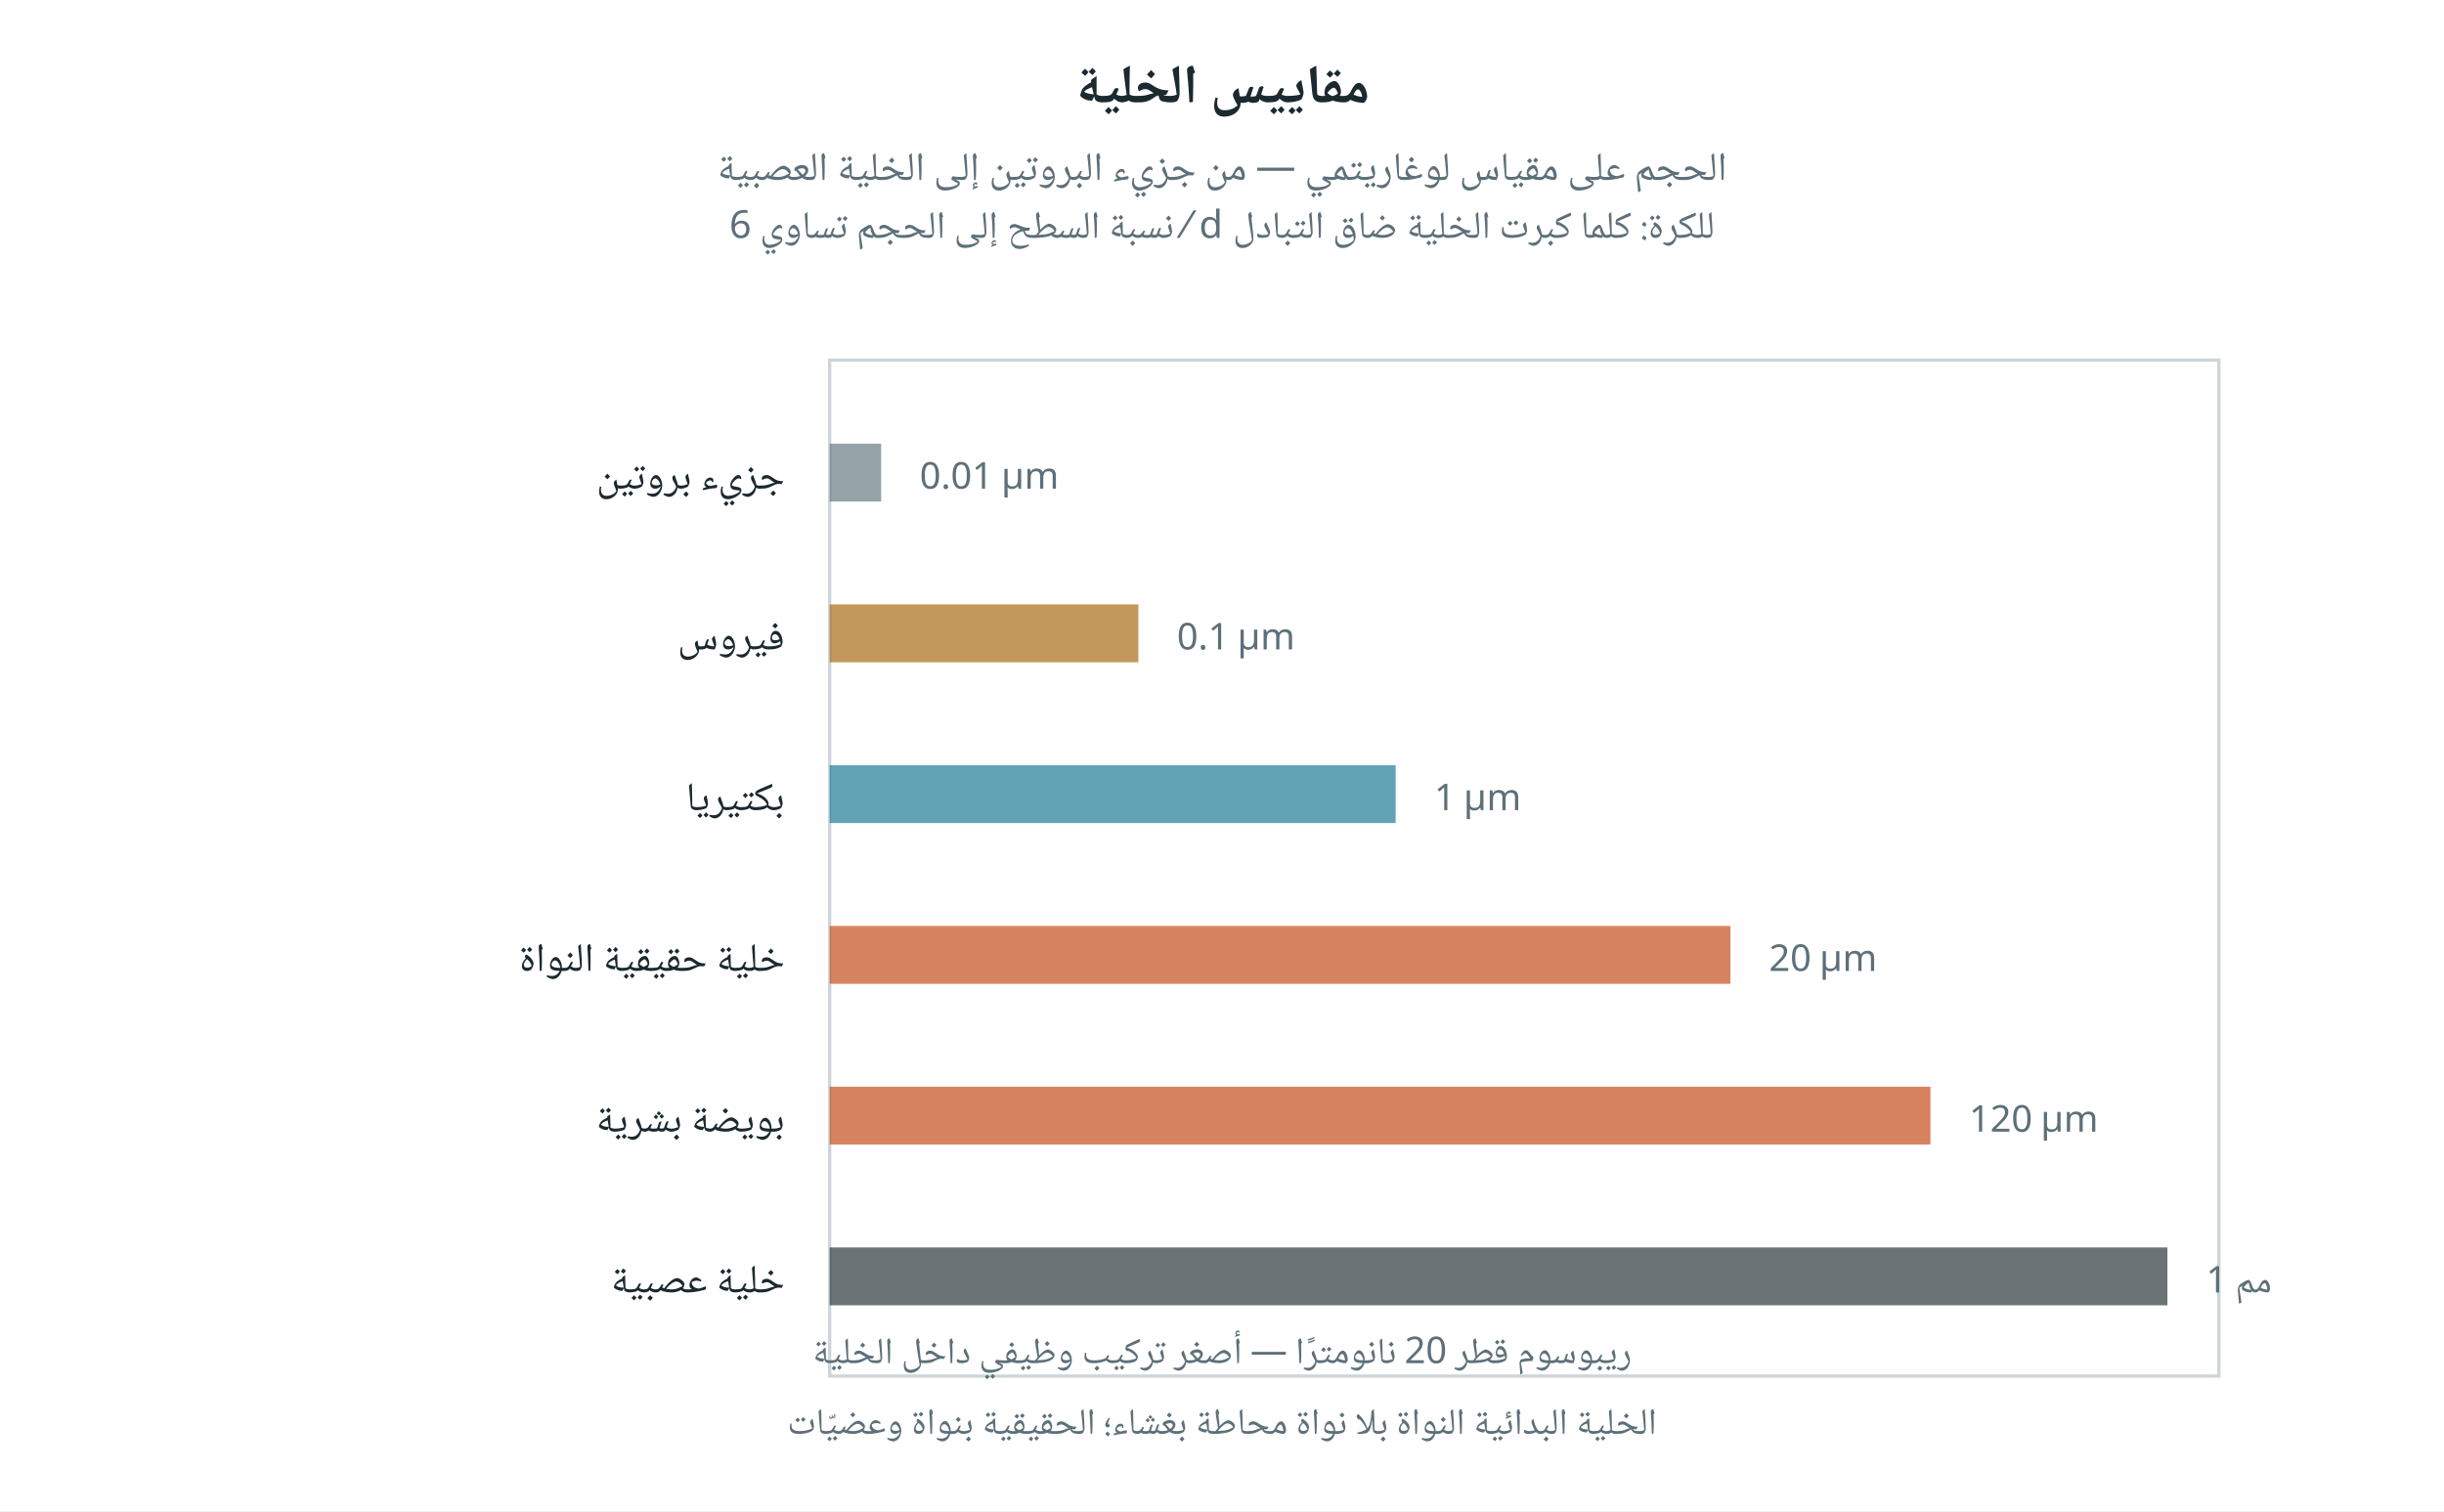
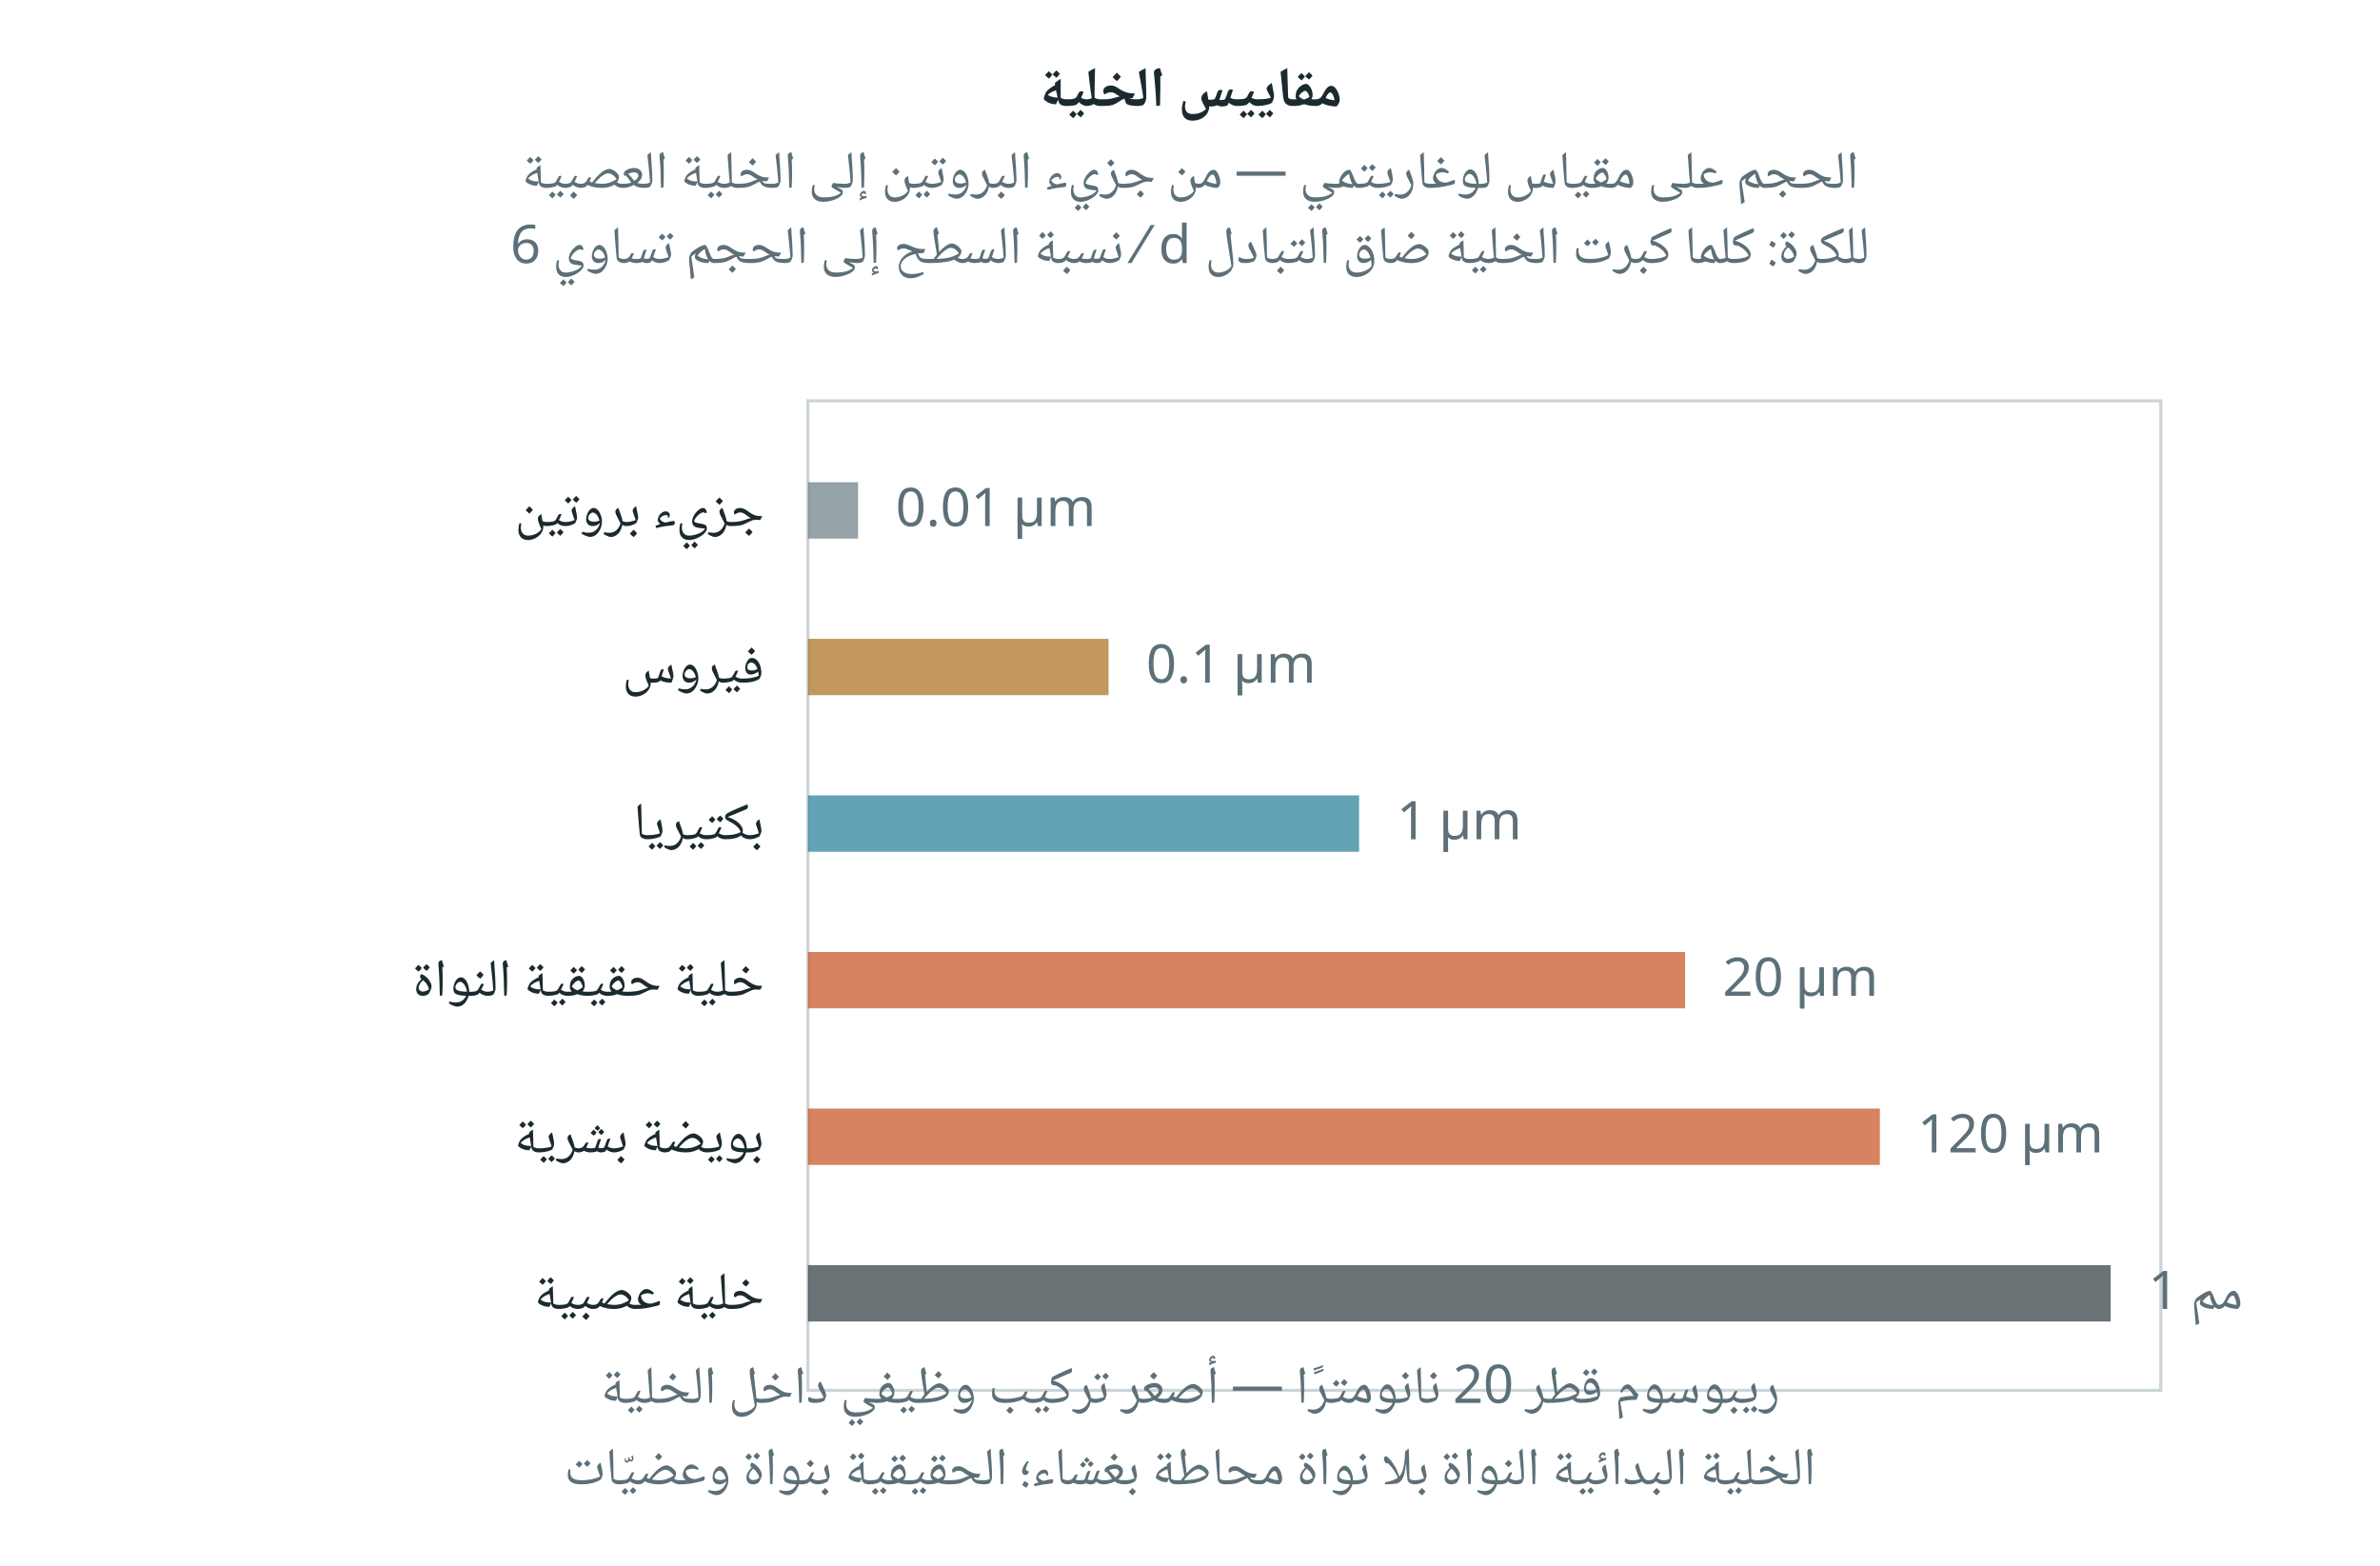
- <svg xmlns="http://www.w3.org/2000/svg" width="760" height="470" viewBox="0 0 760 470" role="img" aria-labelledby="t">
-   <rect width="760" height="470" fill="#ffffff" />
+ <svg xmlns="http://www.w3.org/2000/svg" width="760" height="500" viewBox="0 0 760 500" role="img" aria-labelledby="t">
+   <rect width="760" height="500" fill="#ffffff" />
  <g font-family="'Segoe UI', 'Noto Naskh Arabic', system-ui, sans-serif">
-     <text x="380" y="32" font-size="17" font-weight="700" fill="#1b2a2f" text-anchor="middle">مقاييس الخلية</text>
-     <text x="380" y="56" font-size="12.5" fill="#5d7079" text-anchor="middle">الحجم على مقياس لوغاريتمي — من جزيء البروتين إلى الخلية العصبية</text>
-     <text x="380" y="74" font-size="12" fill="#5d7079" text-anchor="middle">نسبة السطح إلى الحجم تساوي 6 ⁄ d للكرة: كلما كبرت الخلية ضاق التبادل</text>
-     <rect x="258" y="112" width="432" height="316" fill="#ffffff" stroke="#cbd5d9" stroke-width="1" />
-     <text x="244.0" y="152.0" font-size="12.5" font-weight="400" fill="#1b2a2f" text-anchor="end">جزيء بروتين</text>
-     <rect x="258" y="138.0" width="16.0" height="18" fill="#5d7079" fill-opacity="0.65" />
-     <text x="286.0" y="152.0" font-size="11.5" font-weight="400" fill="#5d7079" text-anchor="start">0.01 µm</text>
-     <text x="244.0" y="202.0" font-size="12.5" font-weight="400" fill="#1b2a2f" text-anchor="end">فيروس</text>
-     <rect x="258" y="188.0" width="96.0" height="18" fill="#a16207" fill-opacity="0.65" />
-     <text x="366.0" y="202.0" font-size="11.5" font-weight="400" fill="#5d7079" text-anchor="start">0.1 µm</text>
-     <text x="244.0" y="252.0" font-size="12.5" font-weight="400" fill="#1b2a2f" text-anchor="end">بكتيريا</text>
-     <rect x="258" y="238.0" width="176.0" height="18" fill="#0e7490" fill-opacity="0.65" />
-     <text x="446.0" y="252.0" font-size="11.5" font-weight="400" fill="#5d7079" text-anchor="start">1 µm</text>
-     <text x="244.0" y="302.0" font-size="12.5" font-weight="400" fill="#1b2a2f" text-anchor="end">خلية حقيقية النواة</text>
-     <rect x="258" y="288.0" width="280.1" height="18" fill="#c2410c" fill-opacity="0.65" />
-     <text x="550.1" y="302.0" font-size="11.5" font-weight="400" fill="#5d7079" text-anchor="start">20 µm</text>
-     <text x="244.0" y="352.0" font-size="12.5" font-weight="400" fill="#1b2a2f" text-anchor="end">بويضة بشرية</text>
-     <rect x="258" y="338.0" width="342.3" height="18" fill="#c2410c" fill-opacity="0.65" />
-     <text x="612.3" y="352.0" font-size="11.5" font-weight="400" fill="#5d7079" text-anchor="start">120 µm</text>
-     <text x="244.0" y="402.0" font-size="12.5" font-weight="400" fill="#1b2a2f" text-anchor="end">خلية عصبية</text>
-     <rect x="258" y="388.0" width="416.0" height="18" fill="#1b2a2f" fill-opacity="0.65" />
-     <text x="686.0" y="402.0" font-size="11.5" font-weight="400" fill="#5d7079" text-anchor="start">1 مم</text>
-     <text x="380.0" y="424.0" font-size="11.5" font-weight="400" fill="#5d7079" text-anchor="middle">ريبوسوم قطر 20 نانومترًا — أصغر تركيب وظيفي داخل الخلية</text>
-     <text x="380.0" y="446.0" font-size="11.5" font-weight="400" fill="#5d7079" text-anchor="middle">الخلية البدائية النواة بلا نواة محاطة بغشاء؛ الحقيقية بنواة وعضيّات</text>
+     <text x="380" y="34" font-size="18" font-weight="700" fill="#1b2a2f" text-anchor="middle">مقاييس الخلية</text>
+     <text x="380" y="60" font-size="17" fill="#5d7079" text-anchor="middle">الحجم على مقياس لوغاريتمي — من جزيء البروتين إلى الخلية العصبية</text>
+     <text x="380" y="84" font-size="17" fill="#5d7079" text-anchor="middle">نسبة السطح إلى الحجم تساوي 6 ⁄ d للكرة: كلما كبرت الخلية ضاق التبادل</text>
+     <rect x="258" y="128" width="432" height="316" fill="#ffffff" stroke="#cbd5d9" stroke-width="1" />
+     <text x="244.0" y="168.0" font-size="17" font-weight="400" fill="#1b2a2f" text-anchor="end">جزيء بروتين</text>
+     <rect x="258" y="154.0" width="16.0" height="18" fill="#5d7079" fill-opacity="0.65" />
+     <text x="286.0" y="168.0" font-size="17" font-weight="400" fill="#5d7079" text-anchor="start">0.01 µm</text>
+     <text x="244.0" y="218.0" font-size="17" font-weight="400" fill="#1b2a2f" text-anchor="end">فيروس</text>
+     <rect x="258" y="204.0" width="96.0" height="18" fill="#a16207" fill-opacity="0.65" />
+     <text x="366.0" y="218.0" font-size="17" font-weight="400" fill="#5d7079" text-anchor="start">0.1 µm</text>
+     <text x="244.0" y="268.0" font-size="17" font-weight="400" fill="#1b2a2f" text-anchor="end">بكتيريا</text>
+     <rect x="258" y="254.0" width="176.0" height="18" fill="#0e7490" fill-opacity="0.65" />
+     <text x="446.0" y="268.0" font-size="17" font-weight="400" fill="#5d7079" text-anchor="start">1 µm</text>
+     <text x="244.0" y="318.0" font-size="17" font-weight="400" fill="#1b2a2f" text-anchor="end">خلية حقيقية النواة</text>
+     <rect x="258" y="304.0" width="280.1" height="18" fill="#c2410c" fill-opacity="0.65" />
+     <text x="550.1" y="318.0" font-size="17" font-weight="400" fill="#5d7079" text-anchor="start">20 µm</text>
+     <text x="244.0" y="368.0" font-size="17" font-weight="400" fill="#1b2a2f" text-anchor="end">بويضة بشرية</text>
+     <rect x="258" y="354.0" width="342.3" height="18" fill="#c2410c" fill-opacity="0.65" />
+     <text x="612.3" y="368.0" font-size="17" font-weight="400" fill="#5d7079" text-anchor="start">120 µm</text>
+     <text x="244.0" y="418.0" font-size="17" font-weight="400" fill="#1b2a2f" text-anchor="end">خلية عصبية</text>
+     <rect x="258" y="404.0" width="416.0" height="18" fill="#1b2a2f" fill-opacity="0.65" />
+     <text x="686.0" y="418.0" font-size="17" font-weight="400" fill="#5d7079" text-anchor="start">1 مم</text>
+     <text x="380.0" y="448.0" font-size="17" font-weight="400" fill="#5d7079" text-anchor="middle">ريبوسوم قطر 20 نانومترًا — أصغر تركيب وظيفي داخل الخلية</text>
+     <text x="380.0" y="474.0" font-size="17" font-weight="400" fill="#5d7079" text-anchor="middle">الخلية البدائية النواة بلا نواة محاطة بغشاء؛ الحقيقية بنواة وعضيّات</text>
  </g>
</svg>
